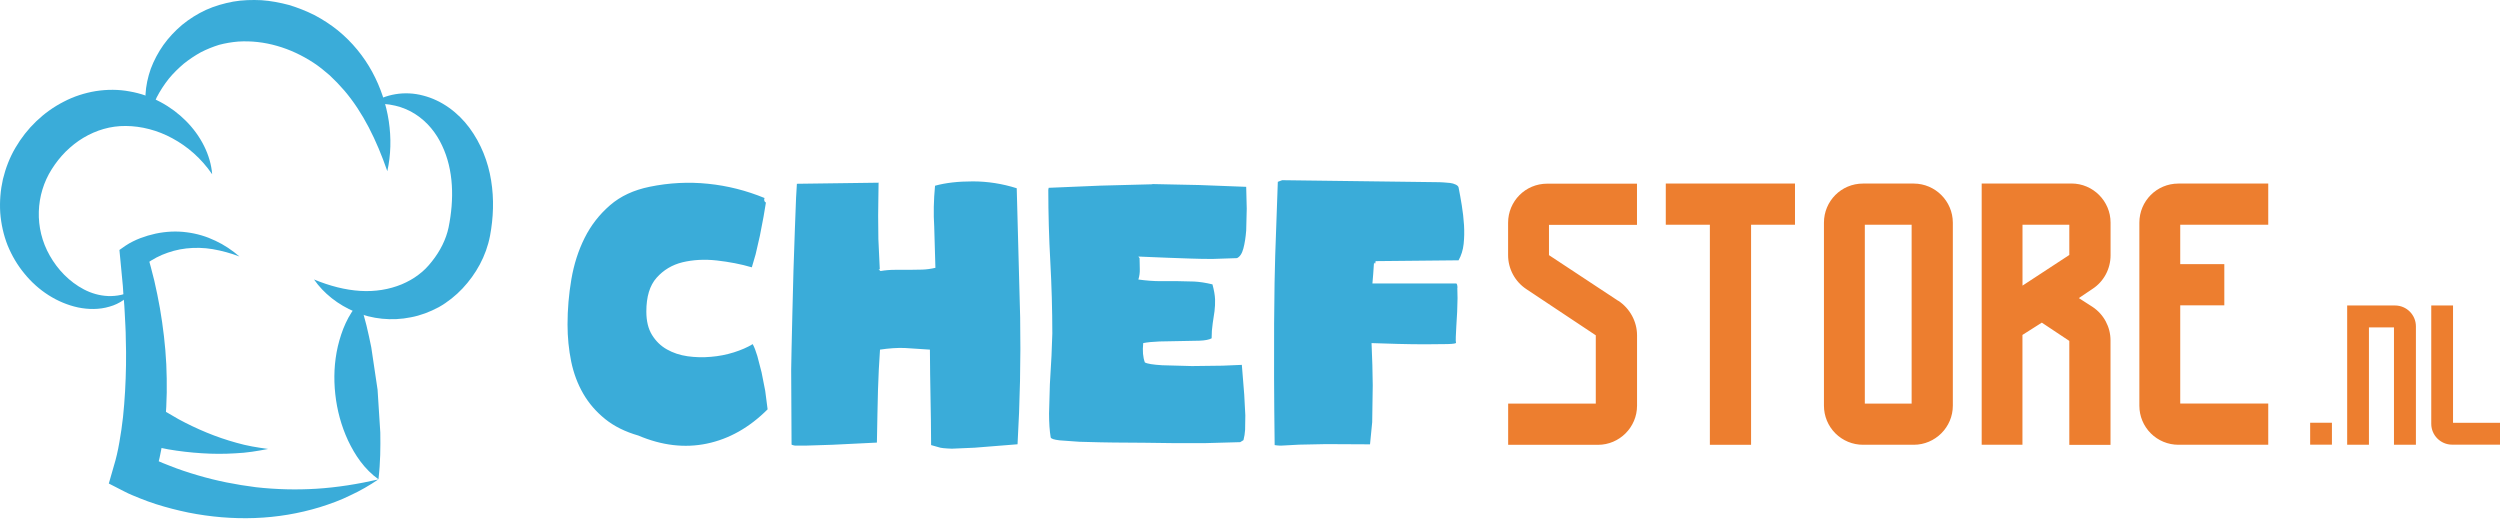
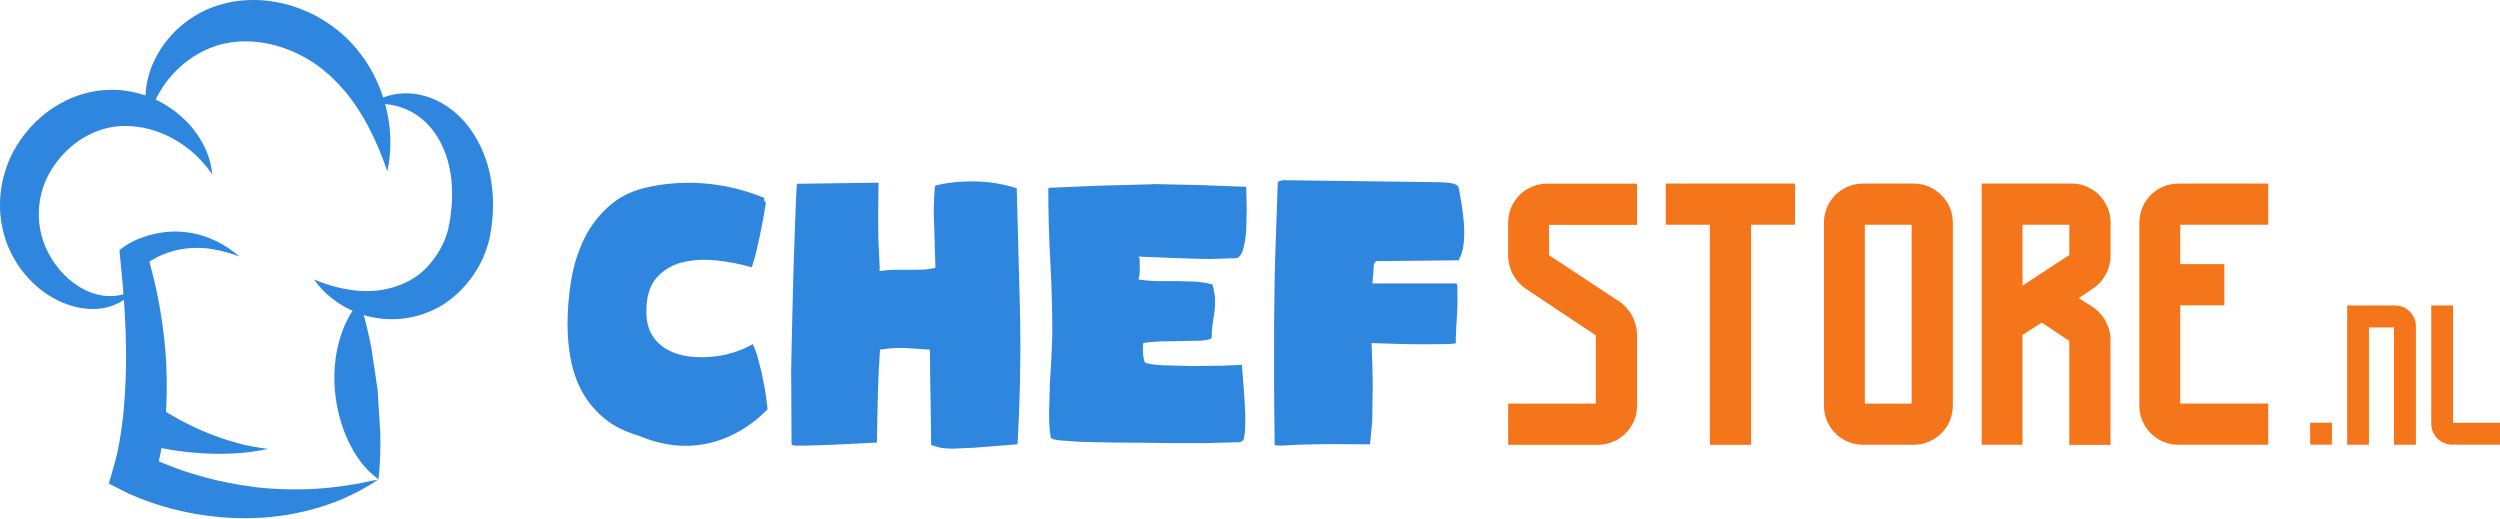
<svg xmlns="http://www.w3.org/2000/svg" height="100%" width="100%" viewBox="0 0 459.322 95.21">
-   <path fill="#ed7e2f" d="M424.442 77.666h4v4.03h-4zm19.43-17.7v21.75h-4.03v-21.56h-4.6v21.55h-4v-25.58h8.8a3.84 3.84 0 0 1 3.83 3.83zm15.45 17.7v4.03h-8.8c-2.1 0-3.83-1.72-3.83-3.83v-21.74h4v21.55h8.62zm-161.98-22.4c2.13 1.42 3.43 3.82 3.43 6.34v12.94c0 3.95-3.23 7.18-7.18 7.18h-16.5v-7.57h16.1v-12.55l-12.75-8.48a7.486 7.486 0 0 1-3.36-6.27v-5.93c0-3.95 3.17-7.18 7.18-7.18h16.5v7.57h-16.17v5.56l12.73 8.4zm32.48-13.97h-8.1v40.43h-7.57v-40.43h-8.1v-7.57h23.74v7.57zm28.97-.4v33.64c0 3.95-3.23 7.18-7.18 7.18h-9.32a7.17 7.17 0 0 1-7.18-7.18v-33.63c0-3.95 3.17-7.18 7.18-7.18h9.32a7.21 7.21 0 0 1 7.18 7.18zm-7.57.4h-8.6v32.86h8.6zm20.37 40.42h-7.5v-48h16.5c3.95 0 7.18 3.23 7.18 7.18v6.02c0 2.46-1.23 4.8-3.3 6.15l-2.53 1.7 2.52 1.62a7.38 7.38 0 0 1 3.3 6.15v19.2h-7.57v-19.1l-5.05-3.36-3.56 2.26v20.18zm0-29.24l8.6-5.63v-5.56h-8.6v11.2zm28.98-11.2v7.25h8.1v7.57h-8.1v18.05h16.17v7.57h-16.5a7.17 7.17 0 0 1-7.18-7.18v-33.63c0-3.95 3.17-7.18 7.18-7.18h16.5v7.57h-16.16z" />
-   <g fill="#3aacd9">
+   <path fill="#F5751A" d="M424.442 77.666h4v4.03h-4zm19.43-17.7v21.75h-4.03v-21.56h-4.6v21.55h-4v-25.58h8.8a3.84 3.84 0 0 1 3.83 3.83zm15.45 17.7v4.03h-8.8c-2.1 0-3.83-1.72-3.83-3.83v-21.74h4v21.55h8.62zm-161.98-22.4c2.13 1.42 3.43 3.82 3.43 6.34v12.94c0 3.95-3.23 7.18-7.18 7.18h-16.5v-7.57h16.1v-12.55l-12.75-8.48a7.486 7.486 0 0 1-3.36-6.27v-5.93c0-3.95 3.17-7.18 7.18-7.18h16.5v7.57h-16.17v5.56l12.73 8.4zm32.48-13.97h-8.1v40.43h-7.57v-40.43h-8.1v-7.57h23.74v7.57zm28.97-.4v33.64c0 3.95-3.23 7.18-7.18 7.18h-9.32a7.17 7.17 0 0 1-7.18-7.18v-33.63c0-3.95 3.17-7.18 7.18-7.18h9.32a7.21 7.21 0 0 1 7.18 7.18zm-7.57.4h-8.6v32.86h8.6zm20.37 40.42h-7.5v-48h16.5c3.95 0 7.18 3.23 7.18 7.18v6.02c0 2.46-1.23 4.8-3.3 6.15l-2.53 1.7 2.52 1.62a7.38 7.38 0 0 1 3.3 6.15v19.2h-7.57v-19.1l-5.05-3.36-3.56 2.26v20.18zm0-29.24l8.6-5.63v-5.56h-8.6v11.2zm28.98-11.2v7.25h8.1v7.57h-8.1v18.05h16.17v7.57h-16.5a7.17 7.17 0 0 1-7.18-7.18v-33.63c0-3.95 3.17-7.18 7.18-7.18h16.5v7.57h-16.16z" />
+   <g fill="#2F86DE">
    <path d="M69.542 88.066c-1.63 1.1-3.34 2.1-5.15 2.93-1.8.9-3.67 1.57-5.6 2.18a46.78 46.78 0 0 1-11.96 2c-4.08.15-8.18-.2-12.2-1a59.49 59.49 0 0 1-5.97-1.55c-.98-.3-1.95-.68-2.93-1.06l-1.46-.6c-.5-.22-.94-.4-1.55-.73l-2.73-1.4 1.22-4.25c.1-.34.18-.72.27-1.08.16-.74.33-1.48.45-2.25a70 70 0 0 0 .67-4.64c.33-3.14.5-6.32.55-9.53l.01-2.4-.05-2.42c0-1.62-.13-3.23-.2-4.85-.06-1.62-.26-3.24-.34-4.87l-.63-6.62 1.05-.74a7.66 7.66 0 0 1 .75-.47c.23-.13.45-.25.68-.36.45-.22.9-.43 1.36-.6a19.94 19.94 0 0 1 2.8-.83c1.9-.4 3.83-.5 5.7-.25 1.87.23 3.66.77 5.28 1.55 1.64.76 3.12 1.77 4.43 2.9a26.31 26.31 0 0 0-4.92-1.35c-1.64-.28-3.27-.3-4.84-.13s-3.07.6-4.46 1.18c-.7.3-1.37.65-2 1.04a20.58 20.58 0 0 0-.91.61c-.14.1-.28.2-.4.32-.12.1-.3.24-.3.28l.88-2.46a164.14 164.14 0 0 1 1.31 4.96c.37 1.67.74 3.35 1.03 5.05.58 3.4 1 6.83 1.17 10.3.15 3.47.14 6.97-.2 10.47-.18 1.75-.38 3.5-.74 5.27-.16.88-.36 1.76-.58 2.65-.12.45-.22.9-.36 1.35-.14.48-.25.86-.48 1.5l-1.77-4.73a16.28 16.28 0 0 0 1.06.55c.4.2.8.38 1.2.56a45.92 45.92 0 0 0 2.48 1.02c1.67.67 3.4 1.24 5.14 1.75 3.5 1.04 7.08 1.74 10.73 2.2a64.33 64.33 0 0 0 11.12.28c3.8-.24 7.58-.85 11.42-1.72z" />
    <path d="M69.542 88.066c-2.63-1.88-4.33-4.47-5.6-7.14-1.25-2.7-2.02-5.57-2.34-8.5s-.2-5.9.47-8.8c.7-2.9 1.82-5.77 4-8.16 1.04 3.04 1.6 5.7 2.14 8.34l1.16 7.8.5 7.87c.04 2.7.03 5.42-.34 8.6zm-44.9-34.78c-1.07 1.38-2.66 2.54-4.52 3.05-1.85.56-3.87.54-5.78.15-3.84-.83-7.32-3.1-9.84-6.2-1.28-1.54-2.32-3.3-3.1-5.2-.75-1.9-1.2-3.94-1.36-6a21.84 21.84 0 0 1 .5-6.18c.5-2.03 1.25-4 2.3-5.77 2.08-3.57 5.15-6.55 8.85-8.44 1.84-.97 3.85-1.62 5.92-1.96 2.07-.32 4.2-.32 6.2.06 4.04.7 7.64 2.7 10.35 5.42 2.7 2.7 4.54 6.23 4.82 9.8-2.02-2.94-4.53-5.1-7.3-6.6-2.74-1.5-5.74-2.25-8.56-2.27-2.83-.03-5.44.77-7.8 2.17-1.18.7-2.26 1.57-3.25 2.54a18.68 18.68 0 0 0-2.57 3.24c-2.94 4.63-3.26 10.8-.35 15.88 1.43 2.53 3.58 4.8 6.27 6.2 2.68 1.4 6.04 1.8 9.2.12z" />
    <path d="M27.362 21.996a13.12 13.12 0 0 1-.63-4.62c.08-1.6.43-3.2.97-4.74a19.53 19.53 0 0 1 2.32-4.37c.97-1.36 2.14-2.6 3.44-3.7a20.56 20.56 0 0 1 4.39-2.75c1.62-.73 3.3-1.2 5-1.52 1.72-.3 3.46-.34 5.18-.26 1.72.12 3.4.44 5.06.88a29.87 29.87 0 0 1 4.73 1.88c1.5.8 2.92 1.72 4.24 2.78 2.64 2.15 4.77 4.77 6.33 7.64 3.1 5.73 4.08 12.3 2.77 18.24-1.98-5.72-4.47-10.8-7.9-14.82a35.78 35.78 0 0 0-2.69-2.8c-.97-.84-1.92-1.62-2.96-2.3-2.08-1.36-4.34-2.43-6.7-3.1-2.35-.68-4.77-.95-7.15-.8-1.18.1-2.37.3-3.5.6-1.12.35-2.26.8-3.35 1.36a22.61 22.61 0 0 0-3.14 2.1c-.97.83-1.92 1.74-2.76 2.77a21.37 21.37 0 0 0-2.22 3.42 24.23 24.23 0 0 0-1.46 4.11z" />
    <path d="M68.202 19.076c2.55-1.78 6.15-2.43 9.53-1.52 3.4.86 6.43 3.1 8.53 5.95s3.43 6.22 3.97 9.64c.56 3.43.42 6.85-.2 10.18-.72 3.76-2.6 7.06-5.06 9.68-1.2 1.28-2.76 2.54-4.36 3.43-1.64.88-3.36 1.53-5.12 1.86-3.5.72-7.18.32-10.27-1-3.1-1.3-5.74-3.37-7.53-5.95 2.9 1.2 5.74 1.93 8.5 2.1 2.74.17 5.3-.26 7.6-1.2 1.13-.48 2.2-1.07 3.1-1.77.95-.7 1.68-1.45 2.46-2.44 1.52-1.9 2.6-4.06 3.06-6.22 1.05-5.17.96-10.57-1.2-15.1-1.06-2.27-2.67-4.3-4.87-5.72-2.2-1.45-5-2.13-8.13-1.9zm-40.04 55.02c.6.47 1.44 1 2.2 1.5l2.44 1.42a54.46 54.46 0 0 0 5.17 2.46 46.71 46.71 0 0 0 5.49 1.88c1.88.55 3.82.86 5.8 1.13-1.95.38-3.96.72-6 .8-2.03.13-4.1.13-6.16-.01a57.17 57.17 0 0 1-6.2-.72l-3.1-.62-3.2-.87 3.54-6.98zm112.33-37.7c-.1.1-.12.25-.07.44.05.2.15.32.3.37l-.44 2.63-.67 3.48-.78 3.4-.7 2.4c-2.02-.6-4.17-1-6.43-1.26-2.27-.25-4.36-.13-6.3.33-1.92.47-3.5 1.42-4.77 2.85s-1.88 3.5-1.88 6.2c0 1.73.34 3.16 1.04 4.3.7 1.13 1.6 2.02 2.74 2.66 1.13.64 2.4 1.06 3.8 1.26a18.66 18.66 0 0 0 4.3.1 19.1 19.1 0 0 0 4.18-.81c1.33-.42 2.5-.92 3.48-1.52.3.54.58 1.27.85 2.18l.78 3 .67 3.4.44 3.4c-3.35 3.35-7.08 5.45-11.17 6.3s-8.28.34-12.57-1.48c-2.42-.7-4.45-1.7-6.1-3.03s-3-2.88-4.03-4.66-1.77-3.75-2.22-5.92c-.44-2.17-.67-4.44-.67-6.8a49.23 49.23 0 0 1 .7-8.28c.47-2.76 1.28-5.3 2.44-7.62s2.7-4.3 4.66-6 4.37-2.8 7.28-3.4c3.6-.74 7.18-.92 10.76-.55 3.55.36 7.02 1.24 10.37 2.62zm20.93-2.88l-.04 2.77-.04 3.33.04 4.3.26 5.58h.07-.3l.37.3a15.5 15.5 0 0 1 2.61-.22h2.55l2.46-.04c.8-.02 1.63-.14 2.46-.33l-.22-7.58c-.15-2.34-.1-4.84.15-7.5 1.93-.54 4.25-.8 6.95-.8s5.4.42 8.06 1.26l.63 23.74a315.04 315.04 0 0 1-.48 23.3l-7.9.63-4.18.18s-1.66-.06-2.1-.18l-1.7-.48-.04-4.6-.14-8.44-.04-4.5-4.62-.3c-1.36-.05-2.87.05-4.55.3l-.22 3.66-.15 3.73-.1 4.33-.1 5.36-8.17.4-4.73.15h-2.18s-.54-.1-.6-.18l-.07-13.76.07-3.8.15-6.55.2-7.84.26-7.62.22-5.8.15-2.55 15.06-.2zm50.3.3l8.62.18 8.62.33.1 4.03-.1 4c-.1 1.26-.27 2.36-.52 3.3s-.64 1.53-1.18 1.77l-4.5.15a107.1 107.1 0 0 1-4-.07l-4.25-.15-5.36-.22.22.3.04 2a5.78 5.78 0 0 1-.26 1.92c1.48.2 2.8.3 3.96.3h3.25l3.03.07c1 .05 2.13.22 3.37.52.3 1.1.45 2 .48 2.74.02.74-.01 1.47-.1 2.18l-.33 2.22a18.11 18.11 0 0 0-.2 2.77c-.44.25-1.2.4-2.25.44l-7.32.14c-1.26.05-2.26.15-3 .3-.15 1.43-.05 2.6.3 3.55.44.25 1.5.42 3.18.52l5.47.15 5.62-.07 3.55-.15.44 5.47.2 3.8-.04 2.66a9.96 9.96 0 0 1-.3 1.9l-.6.37-6.47.18h-5.73l-5.44-.07-5.58-.04-2.44-.04-3.88-.1-3.62-.26c-1.06-.12-1.6-.3-1.66-.55-.2-1.18-.3-2.65-.3-4.4l.15-5.36.3-5.25.15-4.07a243.99 243.99 0 0 0-.37-13.2 243.99 243.99 0 0 1-.37-13.2l.07-.37 9.54-.4 9.5-.25zm56.03 19.06l.04 1.92-.07 2.5-.15 2.55-.1 2.07c-.02.6-.01.94.04 1.04.05.15-.47.23-1.55.26l-4.03.04c-1.6 0-3.32-.02-5.14-.07l-4.8-.15.15 4.03.07 3.73-.1 6.77-.4 4.07-8.1-.04-4.92.1-2.8.15a6.63 6.63 0 0 1-1.7-.07c-.24-18.2-.06-29.78.1-34.8l.48-13.57.8-.3 28.92.37a10.39 10.39 0 0 1 .78.04l1.15.1a3.17 3.17 0 0 1 1.04.3c.3.15.47.32.52.52a95.68 95.68 0 0 1 .59 3.29 37.48 37.48 0 0 1 .41 3.62c.07 1.2.05 2.37-.07 3.48s-.43 2.1-.93 3l-15.24.15c-.15 1.28-.26-.5-.33.7a101.15 101.15 0 0 1-.26 3.4h15.38c.14.01.23.27.25.78z" />
  </g>
</svg>
